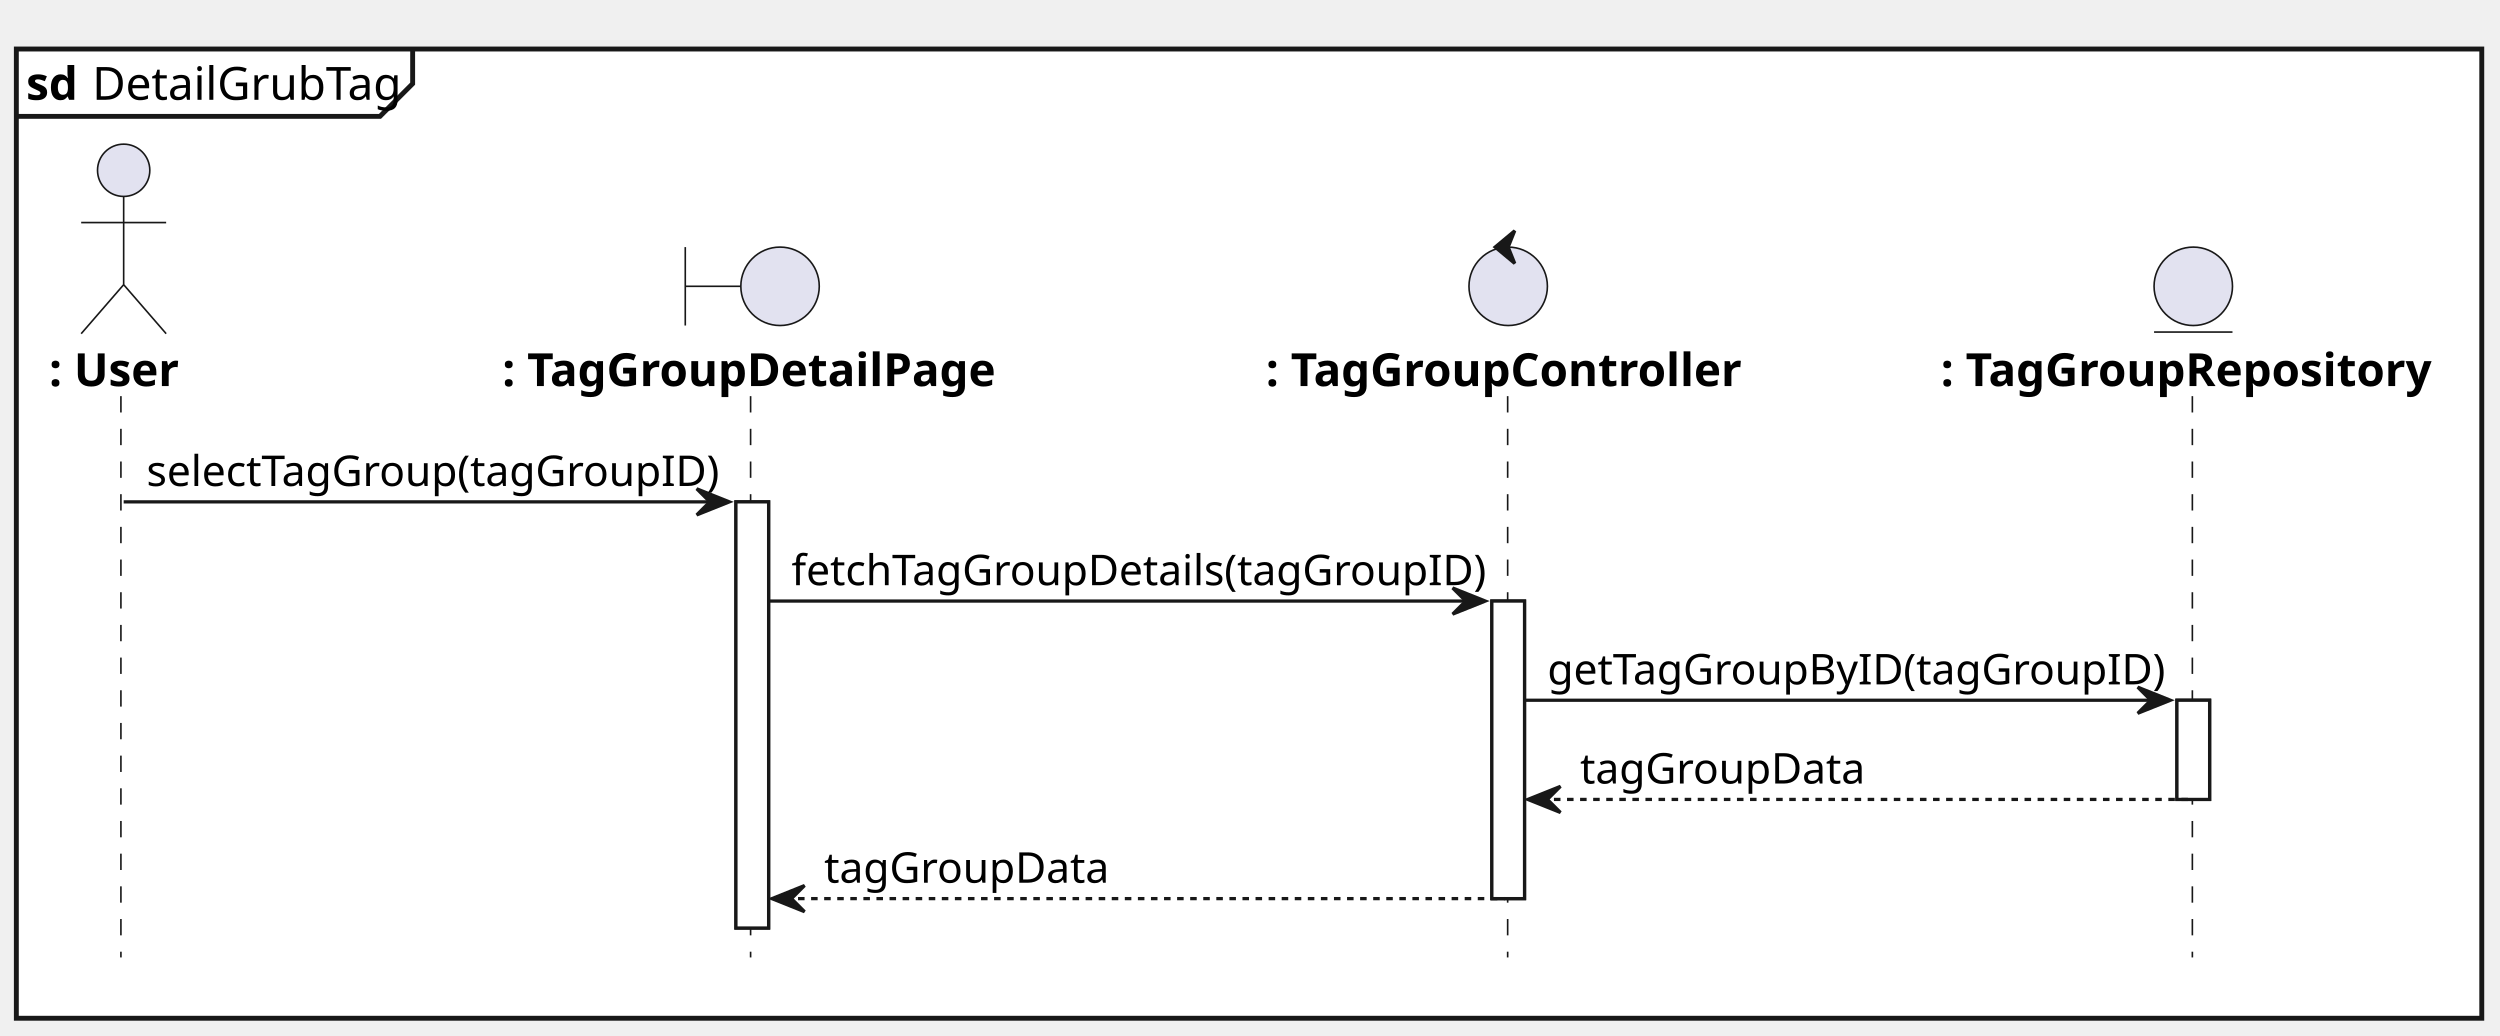
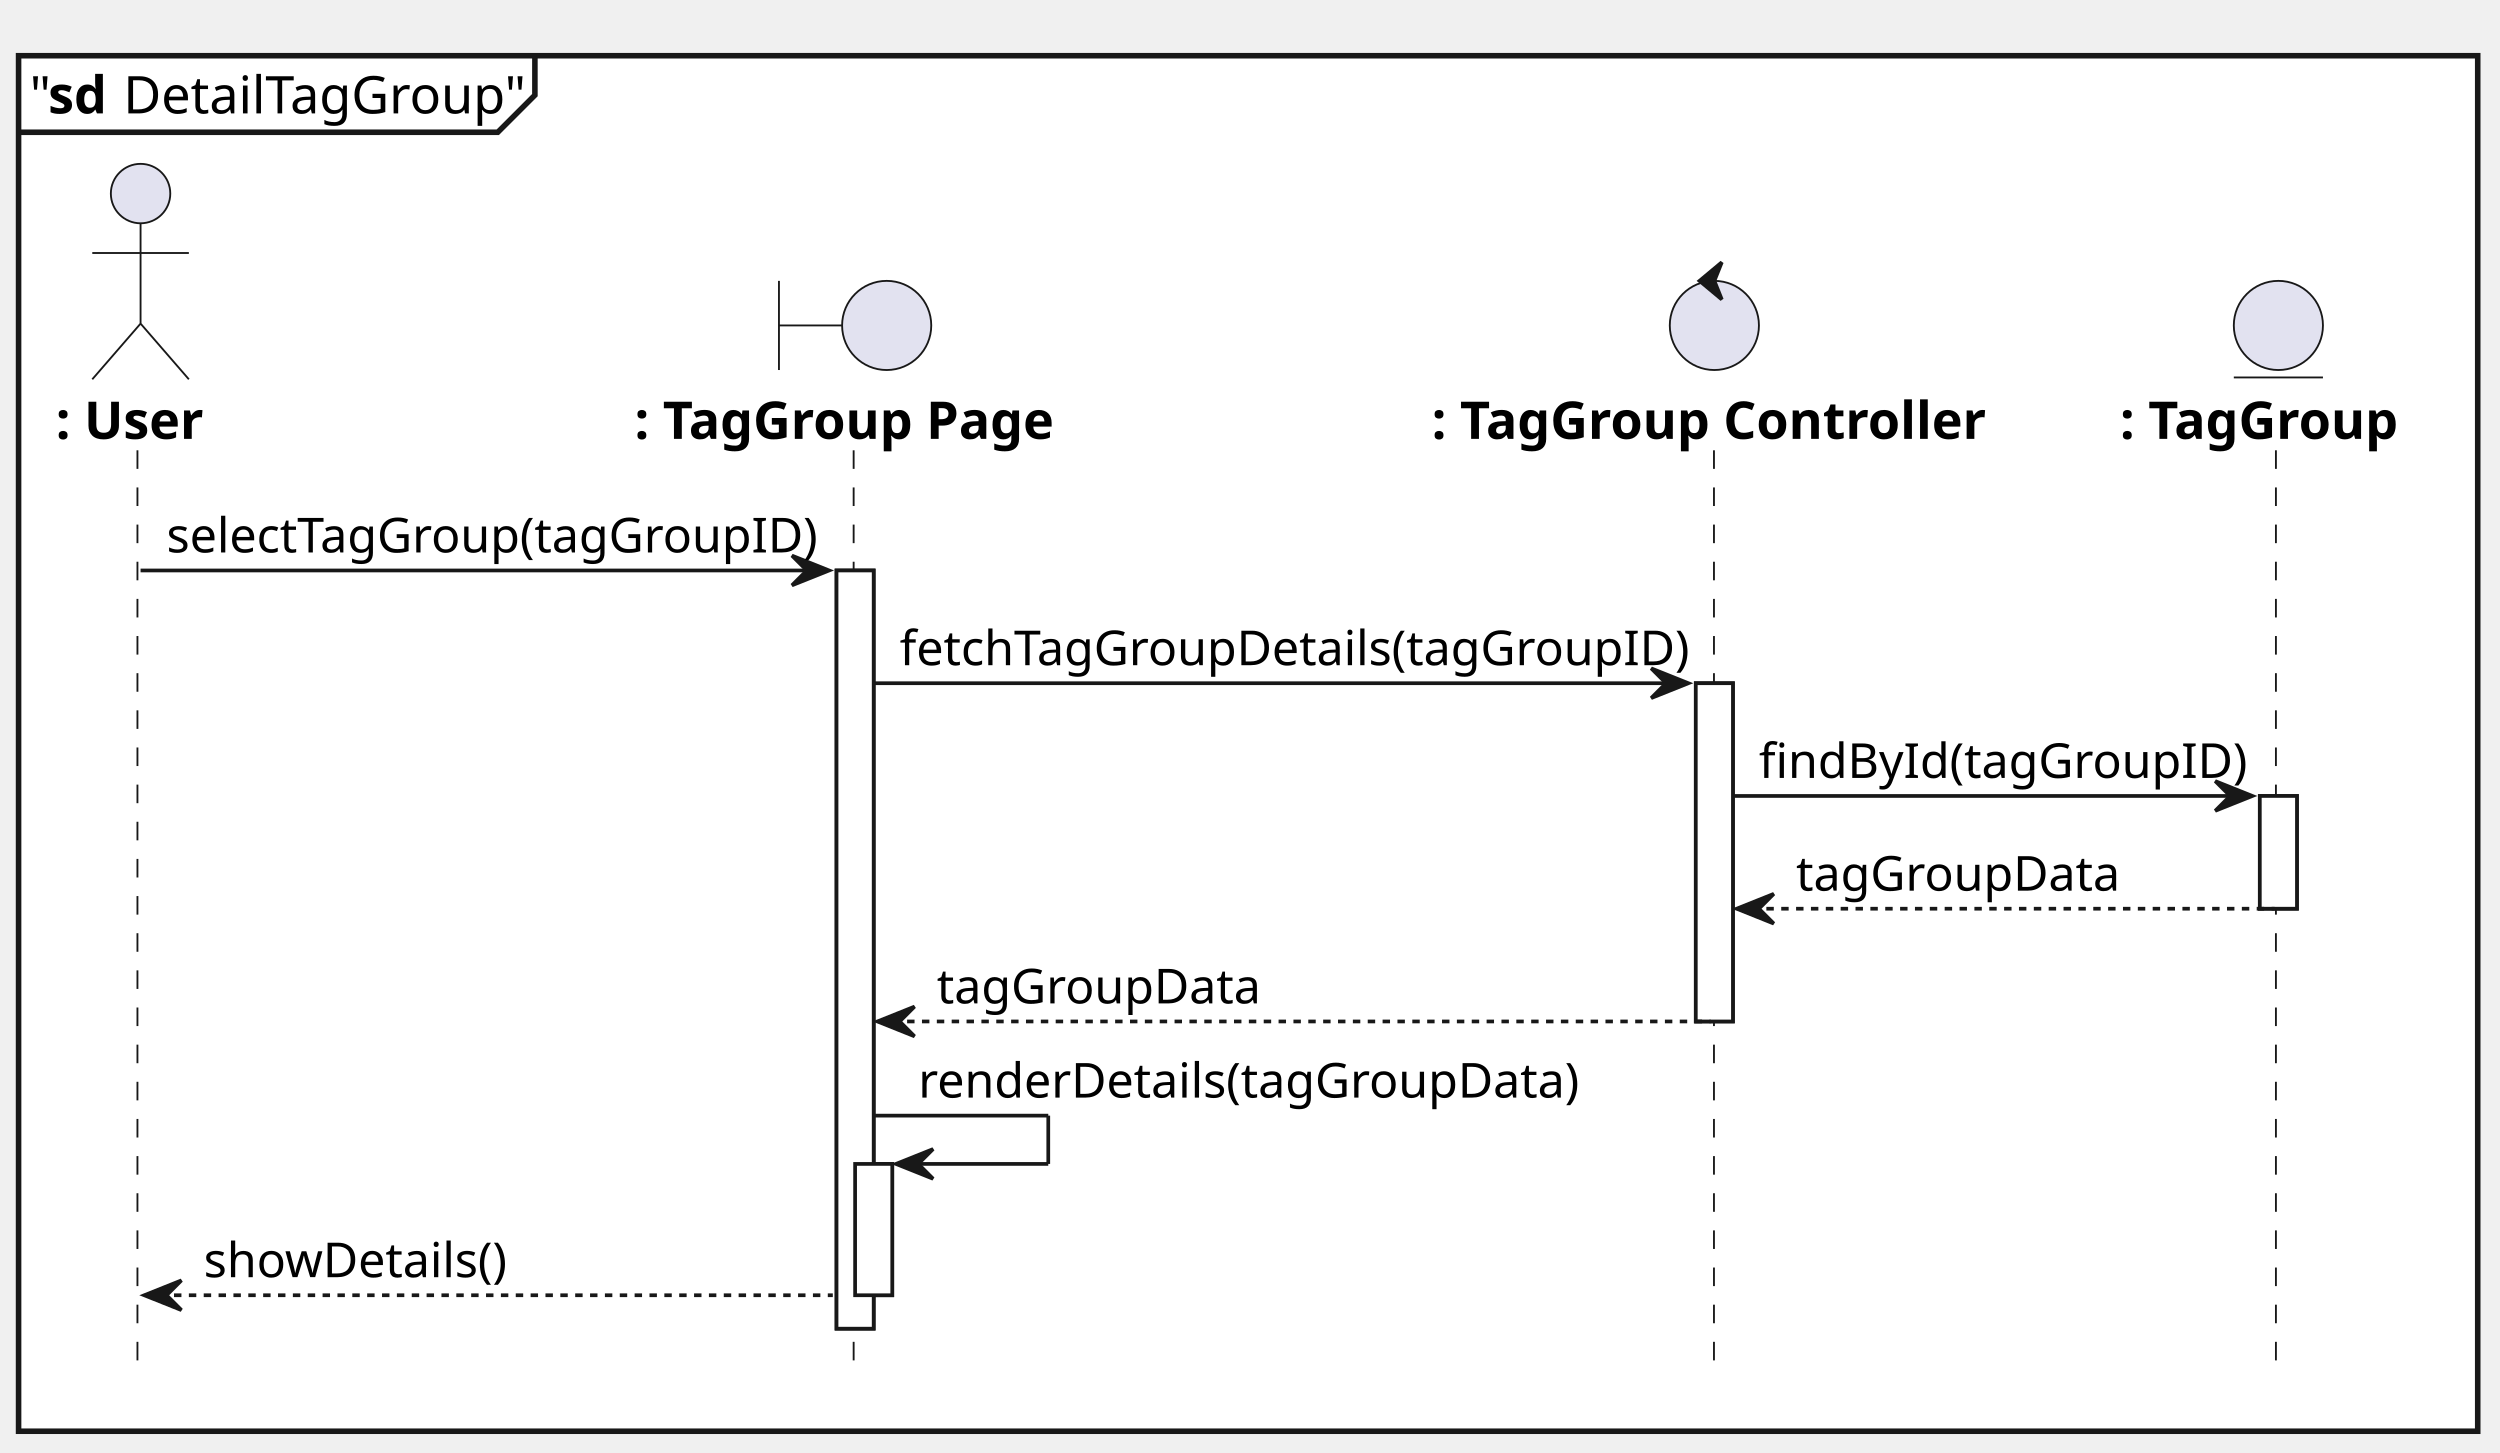
- <svg xmlns="http://www.w3.org/2000/svg" contentStyleType="text/css" data-diagram-type="SEQUENCE" height="317px" preserveAspectRatio="none" style="width:765px;height:317px;background:#FFFFFF;" version="1.1" viewBox="0 0 765 317" width="765px" zoomAndPan="magnify">
+ <svg xmlns="http://www.w3.org/2000/svg" contentStyleType="text/css" data-diagram-type="SEQUENCE" height="391px" preserveAspectRatio="none" style="width:673px;height:391px;background:#FFFFFF;" version="1.1" viewBox="0 0 673 391" width="673px" zoomAndPan="magnify">
  <defs />
  <g>
-     <rect fill="#FFFFFF" height="296.586" style="stroke:#181818;stroke-width:1.5;" width="754.421" x="5" y="15" />
-     <path d="M126.269,15 L126.269,25.609 L116.269,35.609 L5,35.609" fill="none" style="stroke:#181818;stroke-width:1.5;" />
-     <text fill="#000000" font-family="sans-serif" font-size="14" font-weight="bold" lengthAdjust="spacing" textLength="16.338" x="8" y="30.533">sd</text>
-     <text fill="#000000" font-family="sans-serif" font-size="14" lengthAdjust="spacing" textLength="91.041" x="28.227" y="30.533">DetailGrubTag</text>
+     <rect fill="#FFFFFF" height="370.289" style="stroke:#181818;stroke-width:1.5;" width="662.002" x="5" y="15" />
+     <path d="M143.994,15 L143.994,25.609 L133.994,35.609 L5,35.609" fill="none" style="stroke:#181818;stroke-width:1.5;" />
+     <text fill="#000000" font-family="sans-serif" font-size="14" lengthAdjust="spacing" textLength="4.97" x="8" y="30.533">"</text>
+     <text fill="#000000" font-family="sans-serif" font-size="14" font-weight="bold" lengthAdjust="spacing" textLength="16.338" x="12.97" y="30.533">sd</text>
+     <text fill="#000000" font-family="sans-serif" font-size="14" lengthAdjust="spacing" textLength="103.797" x="33.197" y="30.533">DetailTagGroup"</text>
    <g>
-       <rect fill="#FFFFFF" height="130.406" style="stroke:#181818;stroke-width:1;" width="10" x="225.194" y="153.57" />
+       <rect fill="#FFFFFF" height="204.109" style="stroke:#181818;stroke-width:1;" width="10" x="225.194" y="153.57" />
+     </g>
+     <g>
+       <rect fill="#FFFFFF" height="35.352" style="stroke:#181818;stroke-width:1;" width="10" x="230.194" y="313.328" />
    </g>
    <g>
      <rect fill="#FFFFFF" height="91.055" style="stroke:#181818;stroke-width:1;" width="10" x="456.506" y="183.922" />
    </g>
    <g>
-       <rect fill="#FFFFFF" height="30.352" style="stroke:#181818;stroke-width:1;" width="10" x="666.142" y="214.273" />
+       <rect fill="#FFFFFF" height="30.352" style="stroke:#181818;stroke-width:1;" width="10" x="608.34" y="214.273" />
    </g>
    <g>
-       <rect fill="#000000" fill-opacity="0" height="171.758" width="8" x="33.841" y="121.219" />
-       <line style="stroke:#181818;stroke-width:0.5;stroke-dasharray:5,5;" x1="37" x2="37" y1="121.219" y2="292.977" />
+       <rect fill="#000000" fill-opacity="0" height="245.461" width="8" x="33.841" y="121.219" />
+       <line style="stroke:#181818;stroke-width:0.5;stroke-dasharray:5,5;" x1="37" x2="37" y1="121.219" y2="366.68" />
    </g>
    <g>
-       <rect fill="#000000" fill-opacity="0" height="171.758" width="8" x="226.194" y="121.219" />
-       <line style="stroke:#181818;stroke-width:0.5;stroke-dasharray:5,5;" x1="229.684" x2="229.684" y1="121.219" y2="292.977" />
+       <rect fill="#000000" fill-opacity="0" height="245.461" width="8" x="226.194" y="121.219" />
+       <line style="stroke:#181818;stroke-width:0.5;stroke-dasharray:5,5;" x1="229.801" x2="229.801" y1="121.219" y2="366.68" />
    </g>
    <g>
-       <rect fill="#000000" fill-opacity="0" height="171.758" width="8" x="457.506" y="121.219" />
-       <line style="stroke:#181818;stroke-width:0.5;stroke-dasharray:5,5;" x1="461.344" x2="461.344" y1="121.219" y2="292.977" />
+       <rect fill="#000000" fill-opacity="0" height="245.461" width="8" x="457.506" y="121.219" />
+       <line style="stroke:#181818;stroke-width:0.5;stroke-dasharray:5,5;" x1="461.399" x2="461.399" y1="121.219" y2="366.68" />
    </g>
    <g>
-       <rect fill="#000000" fill-opacity="0" height="171.758" width="8" x="667.142" y="121.219" />
-       <line style="stroke:#181818;stroke-width:0.5;stroke-dasharray:5,5;" x1="670.862" x2="670.862" y1="121.219" y2="292.977" />
+       <rect fill="#000000" fill-opacity="0" height="245.461" width="8" x="609.34" y="121.219" />
+       <line style="stroke:#181818;stroke-width:0.5;stroke-dasharray:5,5;" x1="612.678" x2="612.678" y1="121.219" y2="366.68" />
    </g>
    <g class="participant participant-head" data-participant="User">
      <text fill="#000000" font-family="sans-serif" font-size="14" font-weight="bold" lengthAdjust="spacing" textLength="39.683" x="15" y="118.143">: User</text>
      <ellipse cx="37.841" cy="52.109" fill="#E2E2F0" rx="8" ry="8" style="stroke:#181818;stroke-width:0.5;" />
      <path d="M37.841,60.109 L37.841,87.109 M24.841,68.109 L50.841,68.109 M37.841,87.109 L24.841,102.109 M37.841,87.109 L50.841,102.109" fill="none" style="stroke:#181818;stroke-width:0.5;" />
    </g>
    <g class="participant participant-head" data-participant="TagGroupDetailPage">
-       <text fill="#000000" font-family="sans-serif" font-size="14" font-weight="bold" lengthAdjust="spacing" textLength="147.02" x="153.684" y="118.143">: TagGroupDetailPage</text>
+       <text fill="#000000" font-family="sans-serif" font-size="14" font-weight="bold" lengthAdjust="spacing" textLength="112.786" x="170.801" y="118.143">: TagGroup Page</text>
      <path d="M209.694,75.609 L209.694,99.609 M209.694,87.609 L226.694,87.609" fill="none" style="stroke:#181818;stroke-width:0.5;" />
      <ellipse cx="238.694" cy="87.609" fill="#E2E2F0" rx="12" ry="12" style="stroke:#181818;stroke-width:0.5;" />
    </g>
    <g class="participant participant-head" data-participant="TagGroupController">
-       <text fill="#000000" font-family="sans-serif" font-size="14" font-weight="bold" lengthAdjust="spacing" textLength="142.324" x="387.344" y="118.143">: TagGroupController</text>
+       <text fill="#000000" font-family="sans-serif" font-size="14" font-weight="bold" lengthAdjust="spacing" textLength="146.214" x="385.399" y="118.143">: TagGroup Controller</text>
      <ellipse cx="461.506" cy="87.609" fill="#E2E2F0" rx="12" ry="12" style="stroke:#181818;stroke-width:0.5;" />
      <polygon fill="#181818" points="457.506,75.609,463.506,70.609,461.506,75.609,463.506,80.609,457.506,75.609" style="stroke:#181818;stroke-width:1;" />
    </g>
    <g class="participant participant-head" data-participant="TagGroupRepository">
-       <text fill="#000000" font-family="sans-serif" font-size="14" font-weight="bold" lengthAdjust="spacing" textLength="148.559" x="593.862" y="118.143">: TagGroupRepository</text>
-       <ellipse cx="671.142" cy="87.609" fill="#E2E2F0" rx="12" ry="12" style="stroke:#181818;stroke-width:0.5;" />
-       <line style="stroke:#181818;stroke-width:0.5;" x1="659.142" x2="683.142" y1="101.609" y2="101.609" />
+       <text fill="#000000" font-family="sans-serif" font-size="14" font-weight="bold" lengthAdjust="spacing" textLength="75.435" x="570.678" y="118.143">: TagGroup</text>
+       <ellipse cx="613.34" cy="87.609" fill="#E2E2F0" rx="12" ry="12" style="stroke:#181818;stroke-width:0.5;" />
+       <line style="stroke:#181818;stroke-width:0.5;" x1="601.34" x2="625.34" y1="101.609" y2="101.609" />
    </g>
    <g>
-       <rect fill="#FFFFFF" height="130.406" style="stroke:#181818;stroke-width:1;" width="10" x="225.194" y="153.57" />
+       <rect fill="#FFFFFF" height="204.109" style="stroke:#181818;stroke-width:1;" width="10" x="225.194" y="153.57" />
+     </g>
+     <g>
+       <rect fill="#FFFFFF" height="35.352" style="stroke:#181818;stroke-width:1;" width="10" x="230.194" y="313.328" />
    </g>
    <g>
      <rect fill="#FFFFFF" height="91.055" style="stroke:#181818;stroke-width:1;" width="10" x="456.506" y="183.922" />
    </g>
    <g>
-       <rect fill="#FFFFFF" height="30.352" style="stroke:#181818;stroke-width:1;" width="10" x="666.142" y="214.273" />
+       <rect fill="#FFFFFF" height="30.352" style="stroke:#181818;stroke-width:1;" width="10" x="608.34" y="214.273" />
    </g>
    <g class="message" data-participant-1="User" data-participant-2="TagGroupDetailPage">
      <polygon fill="#181818" points="213.194,149.57,223.194,153.57,213.194,157.57,217.194,153.57" style="stroke:#181818;stroke-width:1;" />
      <line style="stroke:#181818;stroke-width:1;" x1="37.841" x2="219.194" y1="153.57" y2="153.57" />
      <text fill="#000000" font-family="sans-serif" font-size="13" lengthAdjust="spacing" textLength="168.352" x="44.841" y="148.714">selectTagGroup(tagGroupID)</text>
    </g>
    <g class="message" data-participant-1="TagGroupDetailPage" data-participant-2="TagGroupController">
      <polygon fill="#181818" points="444.506,179.922,454.506,183.922,444.506,187.922,448.506,183.922" style="stroke:#181818;stroke-width:1;" />
      <line style="stroke:#181818;stroke-width:1;" x1="235.194" x2="450.506" y1="183.922" y2="183.922" />
      <text fill="#000000" font-family="sans-serif" font-size="13" lengthAdjust="spacing" textLength="202.312" x="242.194" y="179.065">fetchTagGroupDetails(tagGroupID)</text>
    </g>
    <g class="message" data-participant-1="TagGroupController" data-participant-2="TagGroupRepository">
-       <polygon fill="#181818" points="654.142,210.273,664.142,214.273,654.142,218.273,658.142,214.273" style="stroke:#181818;stroke-width:1;" />
-       <line style="stroke:#181818;stroke-width:1;" x1="466.506" x2="660.142" y1="214.273" y2="214.273" />
-       <text fill="#000000" font-family="sans-serif" font-size="13" lengthAdjust="spacing" textLength="180.635" x="473.506" y="209.417">getTagGroupByID(tagGroupID)</text>
+       <polygon fill="#181818" points="596.34,210.273,606.34,214.273,596.34,218.273,600.34,214.273" style="stroke:#181818;stroke-width:1;" />
+       <line style="stroke:#181818;stroke-width:1;" x1="466.506" x2="602.34" y1="214.273" y2="214.273" />
+       <text fill="#000000" font-family="sans-serif" font-size="13" lengthAdjust="spacing" textLength="122.834" x="473.506" y="209.417">findById(tagGroupID)</text>
    </g>
    <g class="message" data-participant-1="TagGroupRepository" data-participant-2="TagGroupController">
      <polygon fill="#181818" points="477.506,240.625,467.506,244.625,477.506,248.625,473.506,244.625" style="stroke:#181818;stroke-width:1;" />
-       <line style="stroke:#181818;stroke-width:1;stroke-dasharray:2,2;" x1="471.506" x2="670.142" y1="244.625" y2="244.625" />
+       <line style="stroke:#181818;stroke-width:1;stroke-dasharray:2,2;" x1="471.506" x2="612.34" y1="244.625" y2="244.625" />
      <text fill="#000000" font-family="sans-serif" font-size="13" lengthAdjust="spacing" textLength="81.663" x="483.506" y="239.769">tagGroupData</text>
    </g>
    <g class="message" data-participant-1="TagGroupController" data-participant-2="TagGroupDetailPage">
      <polygon fill="#181818" points="246.194,270.977,236.194,274.977,246.194,278.977,242.194,274.977" style="stroke:#181818;stroke-width:1;" />
      <line style="stroke:#181818;stroke-width:1;stroke-dasharray:2,2;" x1="240.194" x2="460.506" y1="274.977" y2="274.977" />
      <text fill="#000000" font-family="sans-serif" font-size="13" lengthAdjust="spacing" textLength="81.663" x="252.194" y="270.12">tagGroupData</text>
    </g>
+     <g class="message" data-participant-1="TagGroupDetailPage" data-participant-2="TagGroupDetailPage">
+       <line style="stroke:#181818;stroke-width:1;" x1="235.194" x2="282.194" y1="300.328" y2="300.328" />
+       <line style="stroke:#181818;stroke-width:1;" x1="282.194" x2="282.194" y1="300.328" y2="313.328" />
+       <line style="stroke:#181818;stroke-width:1;" x1="241.194" x2="282.194" y1="313.328" y2="313.328" />
+       <polygon fill="#181818" points="251.194,309.328,241.194,313.328,251.194,317.328,247.194,313.328" style="stroke:#181818;stroke-width:1;" />
+       <text fill="#000000" font-family="sans-serif" font-size="13" lengthAdjust="spacing" textLength="167.635" x="247.194" y="295.472">renderDetails(tagGroupData)</text>
+     </g>
+     <g class="message" data-participant-1="TagGroupDetailPage" data-participant-2="User">
+       <polygon fill="#181818" points="48.841,344.68,38.841,348.68,48.841,352.68,44.841,348.68" style="stroke:#181818;stroke-width:1;" />
+       <line style="stroke:#181818;stroke-width:1;stroke-dasharray:2,2;" x1="42.841" x2="224.194" y1="348.68" y2="348.68" />
+       <text fill="#000000" font-family="sans-serif" font-size="13" lengthAdjust="spacing" textLength="78.743" x="54.841" y="343.823">showDetails()</text>
+     </g>
  </g>
</svg>
